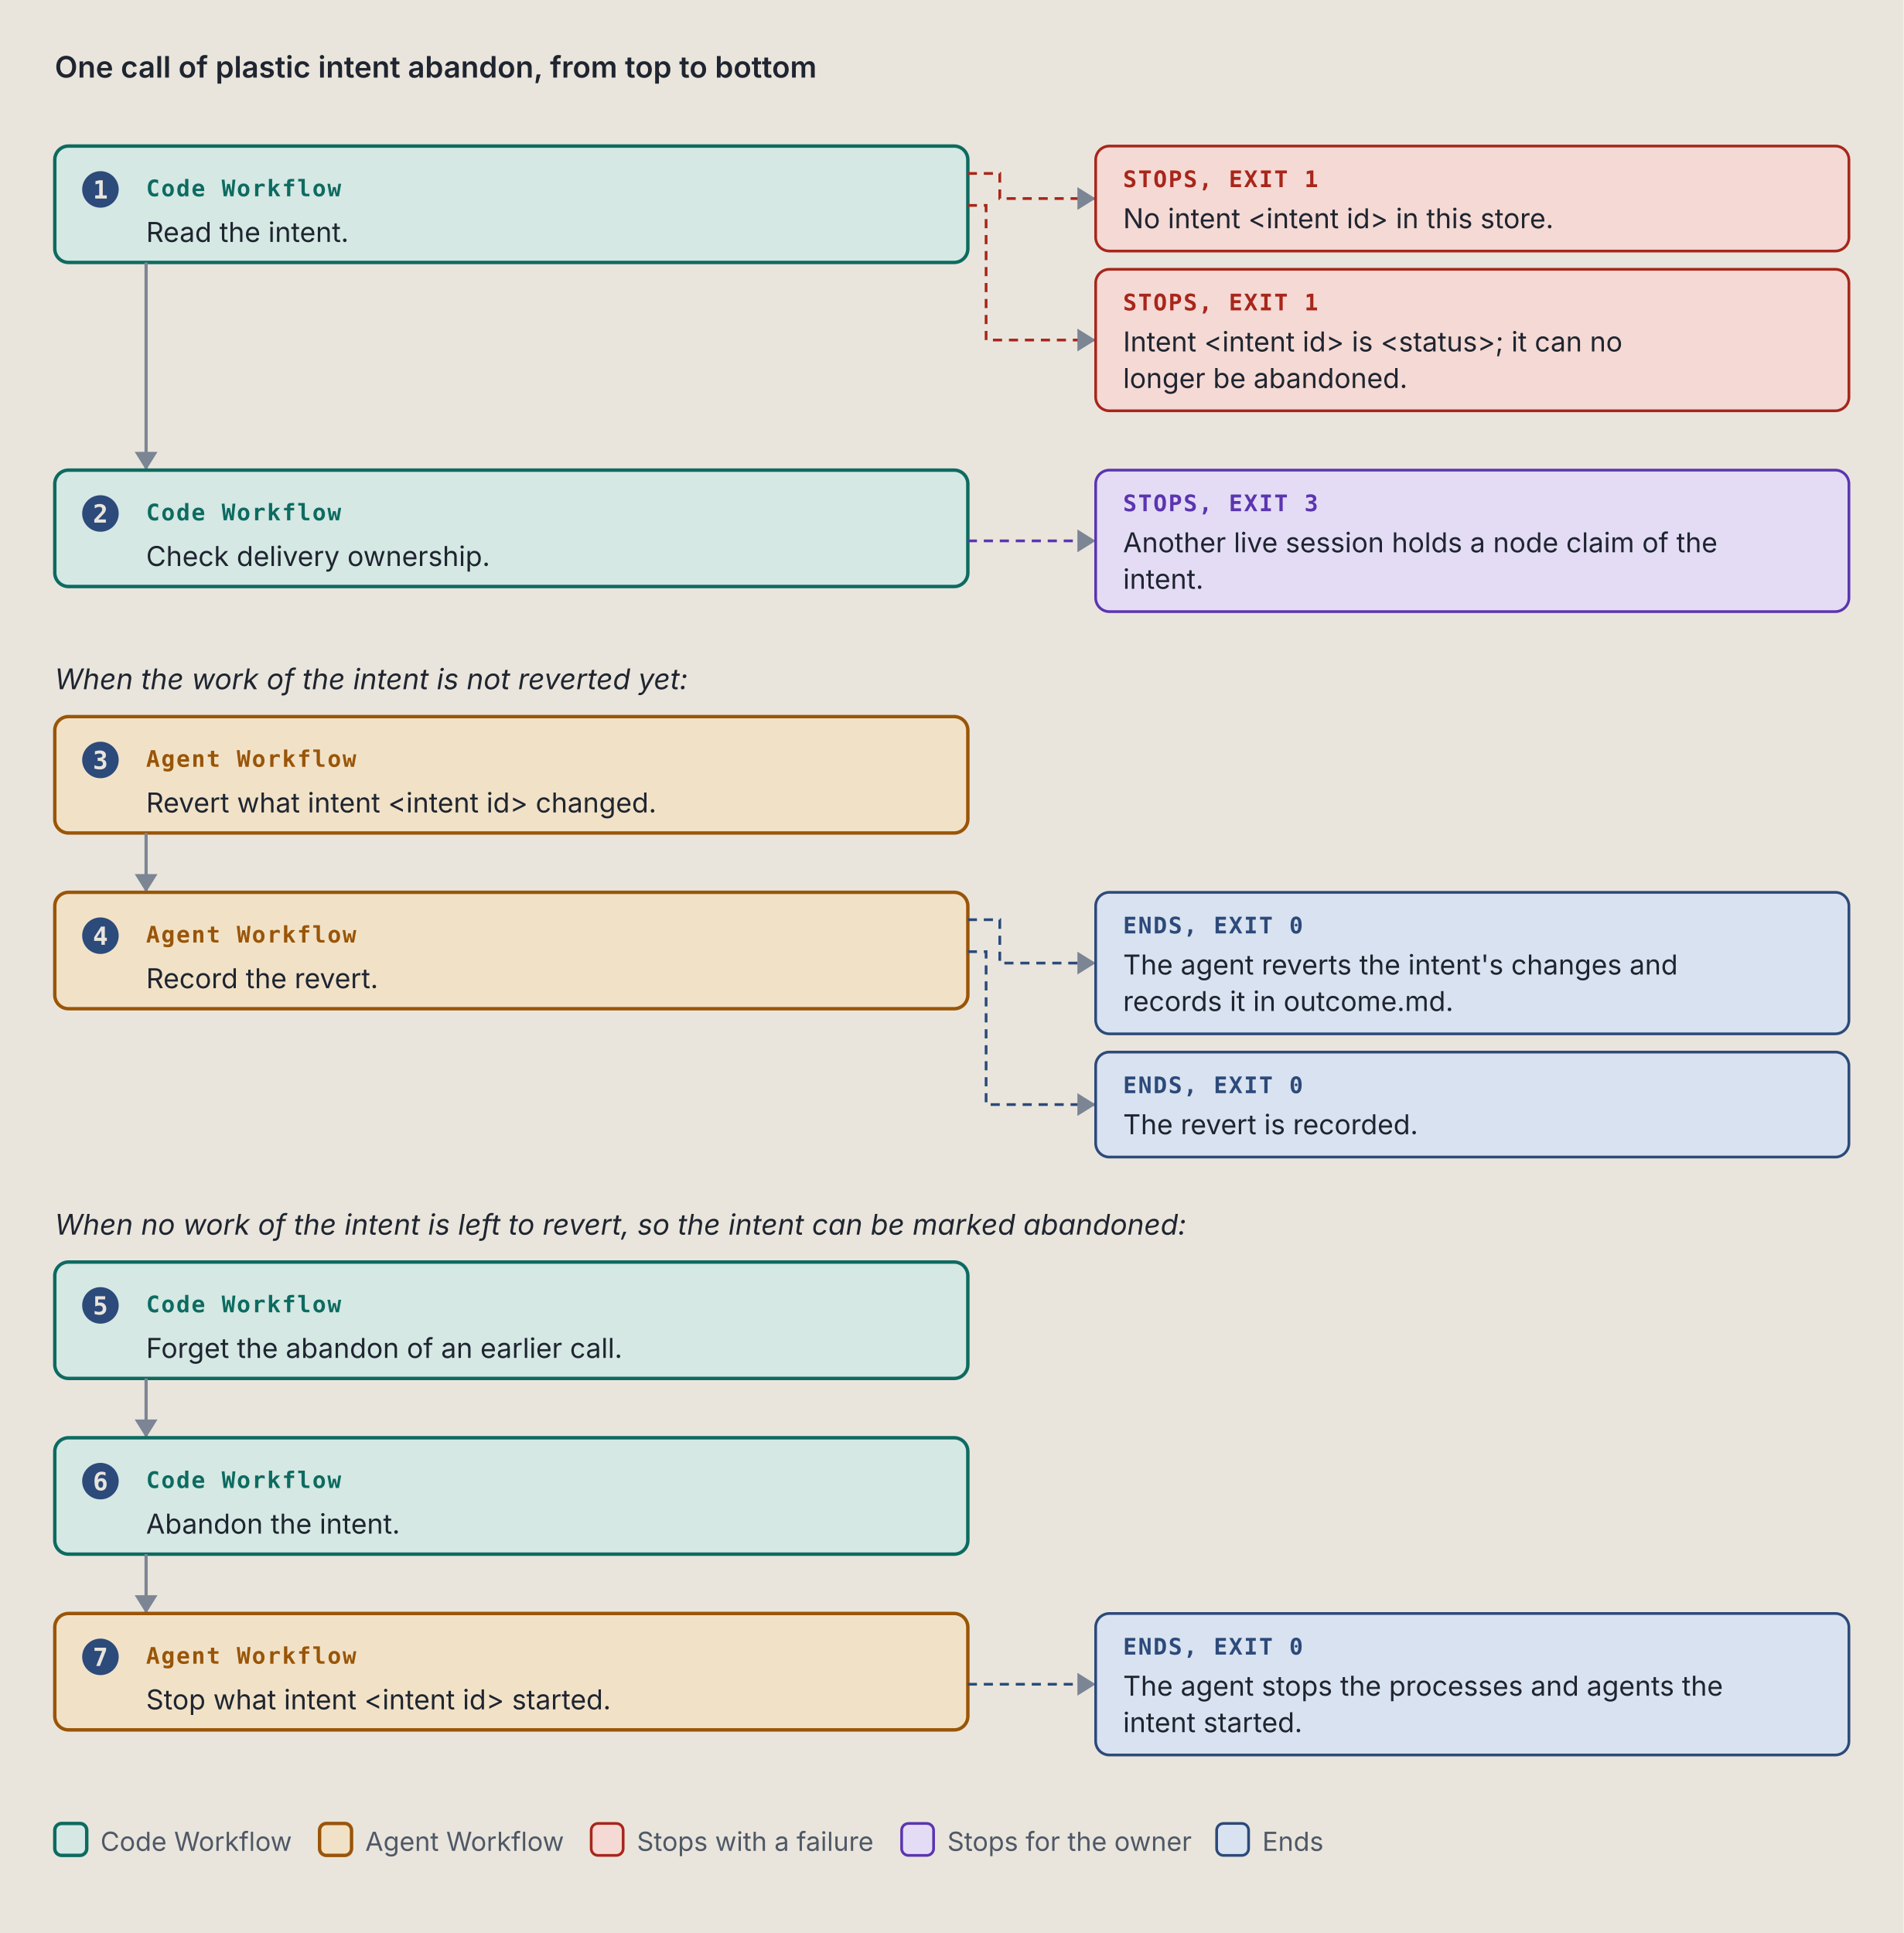
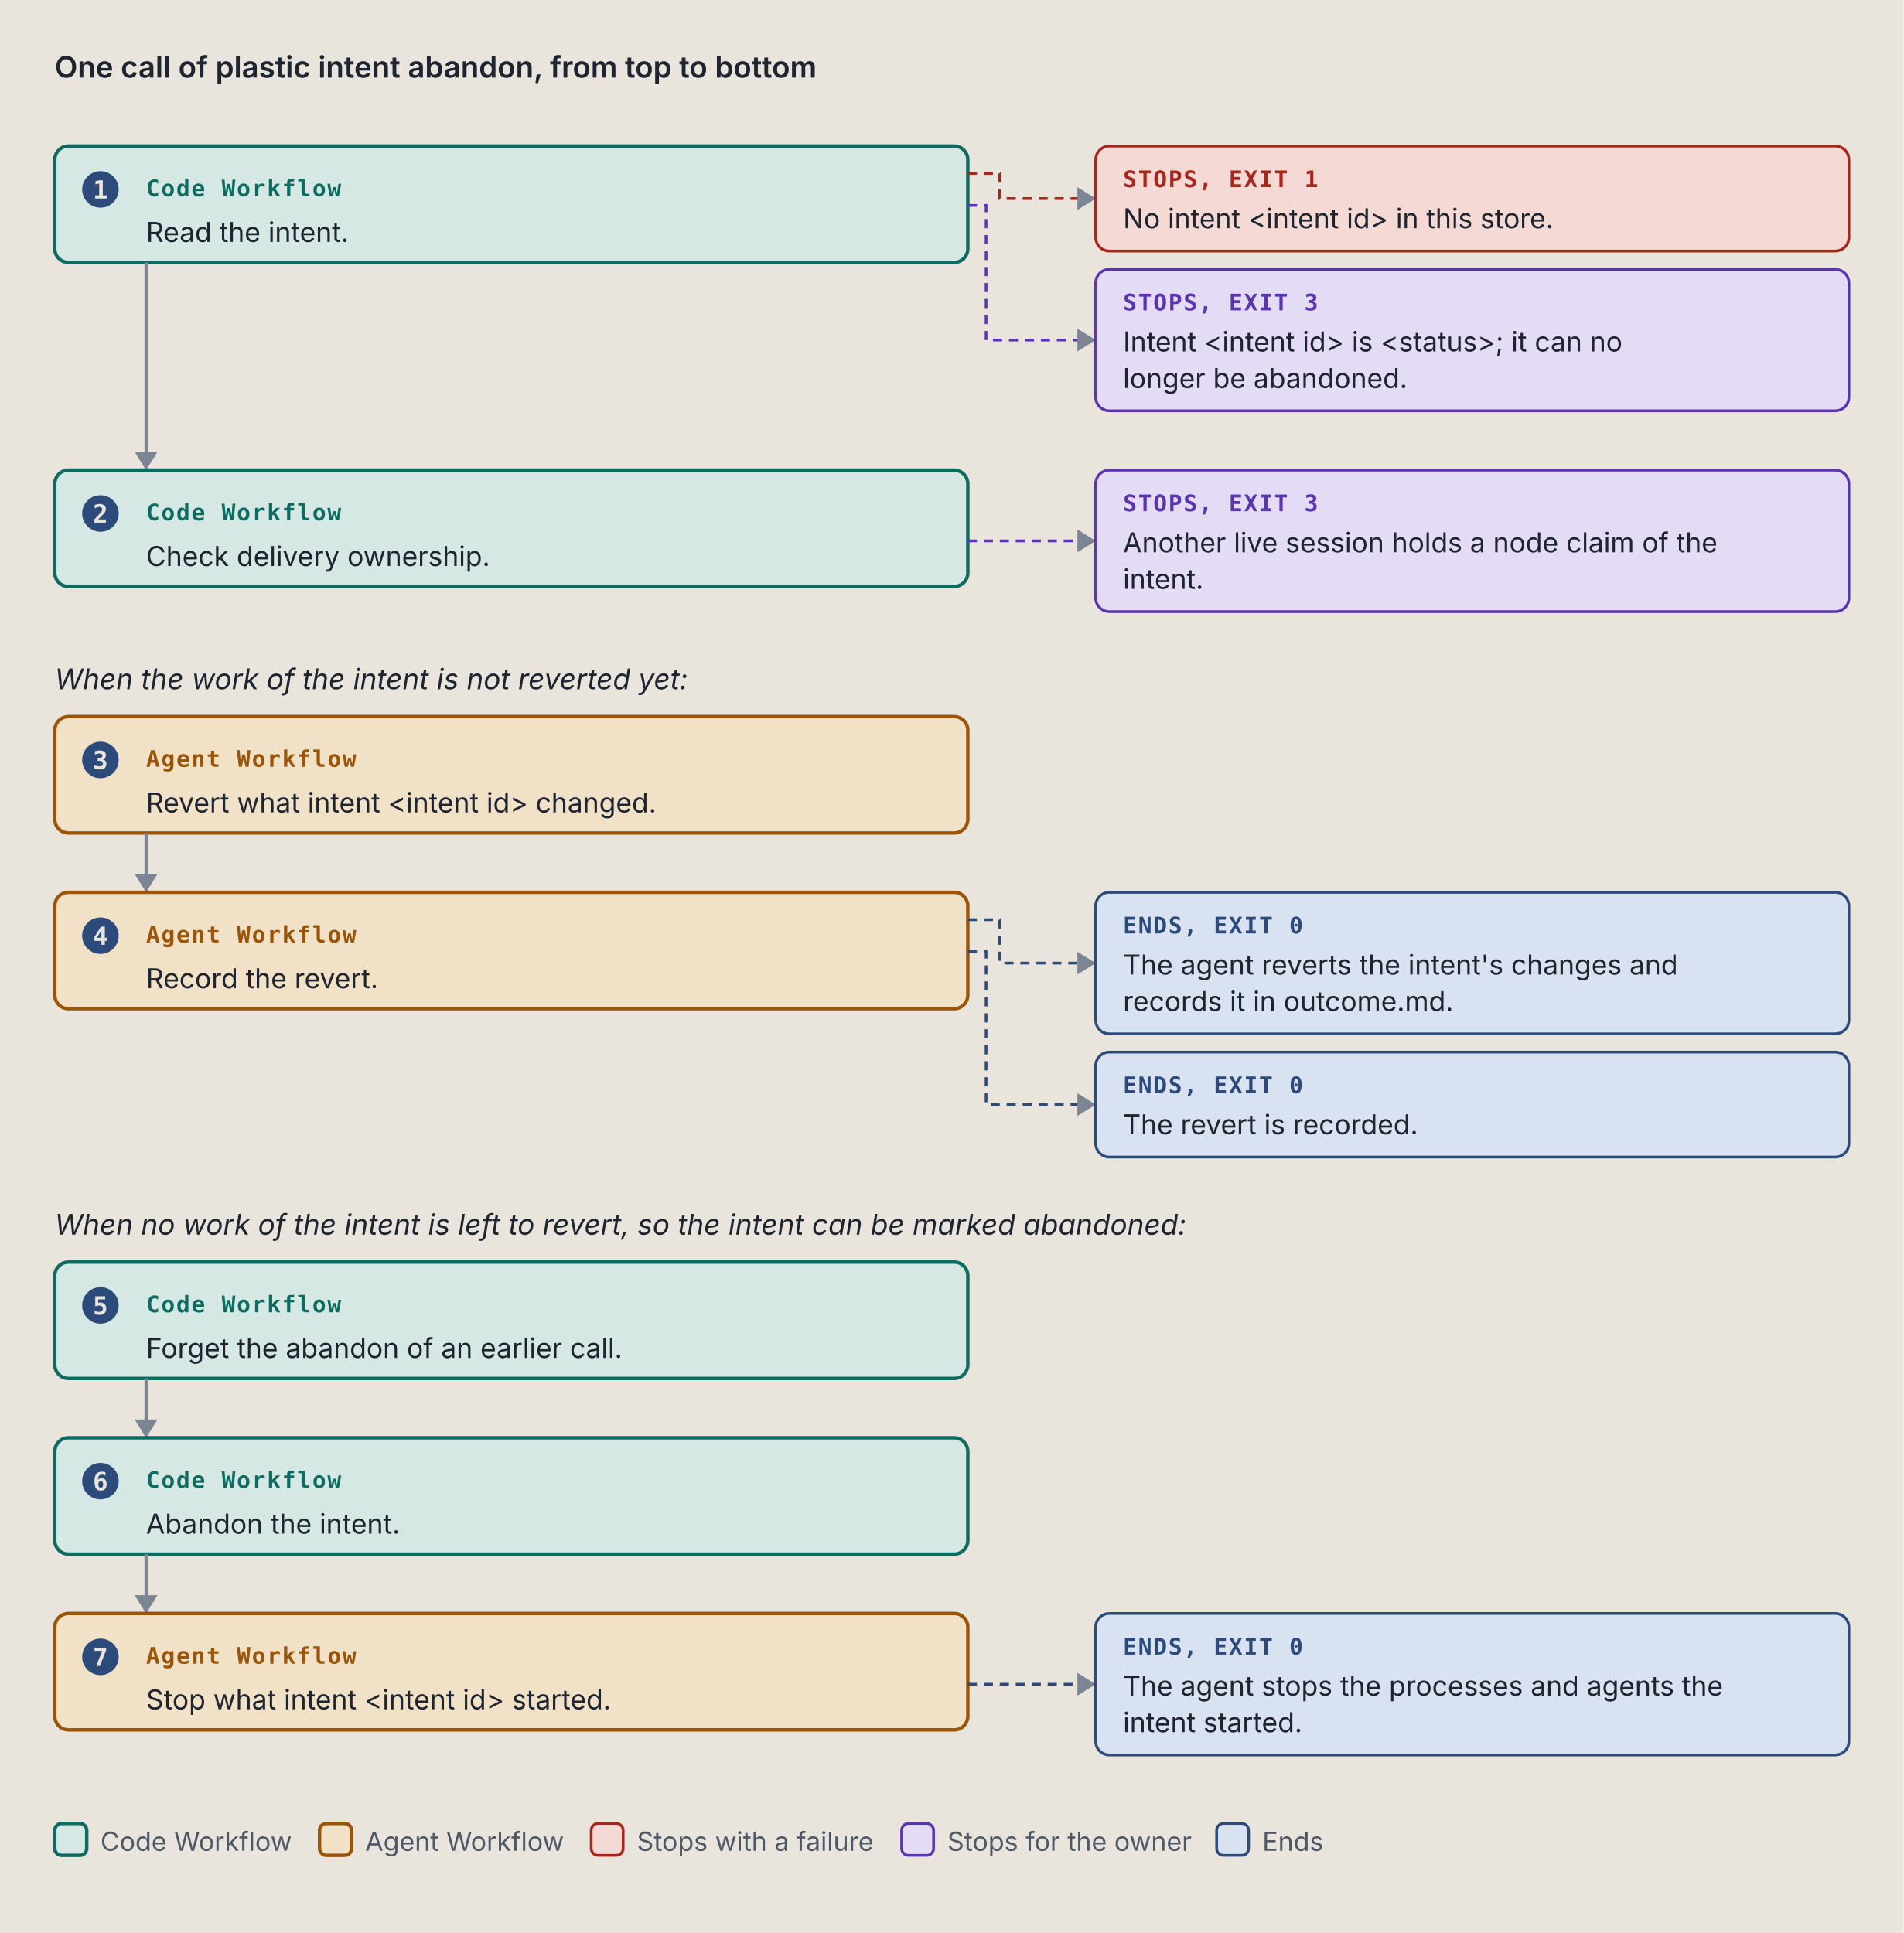
<svg xmlns="http://www.w3.org/2000/svg" viewBox="0 0 834 847" width="834" height="847" role="img" xml:space="preserve">
  <style>.ground { fill: #e9e5dc; }
.card { fill: #f4f1ea; stroke: #7c8594; stroke-width: 1; }
.lane-code { fill: #d5e8e3; stroke: #0d6b61; stroke-width: 1.5; }
.lane-agent { fill: #f1e2c7; stroke: #9a5508; stroke-width: 1.5; }
.stop-refusal { fill: #e4dcf5; stroke: #5b35b0; stroke-width: 1.2; }
.stop-failure { fill: #f4d9d4; stroke: #a8261b; stroke-width: 1.2; }
.end { fill: #d9e2f0; stroke: #2c4a7a; stroke-width: 1.2; }
.stop-end { fill: #d9e2f0; stroke: #2c4a7a; stroke-width: 1.2; }
.stop-handoff { fill: #f1e2c7; stroke: #9a5508; stroke-width: 1.2; stroke-dasharray: 5 3; }
.wire-handoff { fill: none; stroke: #9a5508; stroke-width: 1.2; stroke-dasharray: 4 3; }
.wire-end { fill: none; stroke: #2c4a7a; stroke-width: 1.2; stroke-dasharray: 4 3; }
.tag-handoff { fill: #9a5508; }
.k { fill: #4f5866; font: 11.5px "IBM Plex Sans", system-ui, -apple-system, "Segoe UI", sans-serif; }
.way { fill: #1f2530; font: italic 12.5px "IBM Plex Sans", system-ui, -apple-system, "Segoe UI", sans-serif; }
.wire { fill: none; stroke: #7c8594; stroke-width: 1.4; }
.wire-read { fill: none; stroke: #7c8594; stroke-width: 1.4; stroke-dasharray: 5 3; }
.wire-refusal { fill: none; stroke: #5b35b0; stroke-width: 1.2; stroke-dasharray: 4 3; }
.wire-failure { fill: none; stroke: #a8261b; stroke-width: 1.2; stroke-dasharray: 4 3; }
.head { fill: #7c8594; }
.t { fill: #1f2530; font: 12px "IBM Plex Sans", system-ui, -apple-system, "Segoe UI", sans-serif; }
.tb { fill: #1f2530; font: 600 13px "IBM Plex Sans", system-ui, -apple-system, "Segoe UI", sans-serif; }
.tm { fill: #1f2530; font: 11.5px "IBM Plex Mono", ui-monospace, Menlo, Consolas, monospace; }
.tag { font: 600 10px "IBM Plex Mono", ui-monospace, Menlo, Consolas, monospace; letter-spacing: .06em; }
.tag-code { fill: #0d6b61; } .tag-agent { fill: #9a5508; } .tag-refusal { fill: #5b35b0; }
.tag-failure { fill: #a8261b; } .tag-end { fill: #2c4a7a; } .tag-muted { fill: #4f5866; }
.tm.tag-muted { font-size: 10.5px; }
.db { fill: #d9e2f0; stroke: #2c4a7a; stroke-width: 1.2; }
.codebox { fill: #f4f1ea; stroke: #7c8594; stroke-width: 1; }
.cx { fill: #1f2530; font: 12px "IBM Plex Mono", ui-monospace, Menlo, Consolas, monospace; white-space: pre; }
.cx-n { fill: #4f5866; font: 11px "IBM Plex Mono", ui-monospace, Menlo, Consolas, monospace; }
.cx-k { fill: #5b35b0; } .cx-s { fill: #9a5508; } .cx-y { fill: #0d6b61; }
.cx-w { fill: #2c4a7a; font-weight: 600; } .cx-t { fill: #a8261b; } .cx-c { fill: #4f5866; font-style: italic; }
.badge { fill: #2c4a7a; } .badge-t { fill: #e9e5dc; font: 600 11px "IBM Plex Mono", ui-monospace, Menlo, Consolas, monospace; }
.bracket { fill: none; stroke: #2c4a7a; stroke-width: 1.4; }
.term { fill: #16191e; stroke: #7c8594; stroke-width: 1; }
.term-t { fill: #e6e2d8; font: 12px "IBM Plex Mono", ui-monospace, Menlo, Consolas, monospace; }
.term-p { fill: #8fd18f; font: 12px "IBM Plex Mono", ui-monospace, Menlo, Consolas, monospace; }
.term-m { fill: #a3abb6; font: 12px "IBM Plex Mono", ui-monospace, Menlo, Consolas, monospace; }
.big { font: 700 36px "IBM Plex Mono", ui-monospace, Menlo, Consolas, monospace; }

@media (prefers-color-scheme: dark) {
.ground { fill: #171a1f; }
.card { fill: #20242b; stroke: #8a93a2; stroke-width: 1; }
.lane-code { fill: #173a36; stroke: #5cc4b4; stroke-width: 1.5; }
.lane-agent { fill: #3d2e17; stroke: #e5a95a; stroke-width: 1.5; }
.stop-refusal { fill: #2d2445; stroke: #b59cf2; stroke-width: 1.2; }
.stop-failure { fill: #45211e; stroke: #f2958a; stroke-width: 1.2; }
.end { fill: #1f2c42; stroke: #97b6e8; stroke-width: 1.2; }
.stop-end { fill: #1f2c42; stroke: #97b6e8; stroke-width: 1.2; }
.stop-handoff { fill: #3d2e17; stroke: #e5a95a; stroke-width: 1.2; stroke-dasharray: 5 3; }
.wire-handoff { fill: none; stroke: #e5a95a; stroke-width: 1.2; stroke-dasharray: 4 3; }
.wire-end { fill: none; stroke: #97b6e8; stroke-width: 1.2; stroke-dasharray: 4 3; }
.tag-handoff { fill: #e5a95a; }
.k { fill: #b3b9c3; font: 11.5px "IBM Plex Sans", system-ui, -apple-system, "Segoe UI", sans-serif; }
.way { fill: #e8e4da; font: italic 12.5px "IBM Plex Sans", system-ui, -apple-system, "Segoe UI", sans-serif; }
.wire { fill: none; stroke: #8a93a2; stroke-width: 1.4; }
.wire-read { fill: none; stroke: #8a93a2; stroke-width: 1.4; stroke-dasharray: 5 3; }
.wire-refusal { fill: none; stroke: #b59cf2; stroke-width: 1.2; stroke-dasharray: 4 3; }
.wire-failure { fill: none; stroke: #f2958a; stroke-width: 1.2; stroke-dasharray: 4 3; }
.head { fill: #8a93a2; }
.t { fill: #e8e4da; font: 12px "IBM Plex Sans", system-ui, -apple-system, "Segoe UI", sans-serif; }
.tb { fill: #e8e4da; font: 600 13px "IBM Plex Sans", system-ui, -apple-system, "Segoe UI", sans-serif; }
.tm { fill: #e8e4da; font: 11.5px "IBM Plex Mono", ui-monospace, Menlo, Consolas, monospace; }
.tag { font: 600 10px "IBM Plex Mono", ui-monospace, Menlo, Consolas, monospace; letter-spacing: .06em; }
.tag-code { fill: #5cc4b4; } .tag-agent { fill: #e5a95a; } .tag-refusal { fill: #b59cf2; }
.tag-failure { fill: #f2958a; } .tag-end { fill: #97b6e8; } .tag-muted { fill: #b3b9c3; }
.tm.tag-muted { font-size: 10.5px; }
.db { fill: #1f2c42; stroke: #97b6e8; stroke-width: 1.2; }
.codebox { fill: #20242b; stroke: #8a93a2; stroke-width: 1; }
.cx { fill: #e8e4da; font: 12px "IBM Plex Mono", ui-monospace, Menlo, Consolas, monospace; white-space: pre; }
.cx-n { fill: #b3b9c3; font: 11px "IBM Plex Mono", ui-monospace, Menlo, Consolas, monospace; }
.cx-k { fill: #b59cf2; } .cx-s { fill: #e5a95a; } .cx-y { fill: #5cc4b4; }
.cx-w { fill: #97b6e8; font-weight: 600; } .cx-t { fill: #f2958a; } .cx-c { fill: #b3b9c3; font-style: italic; }
.badge { fill: #97b6e8; } .badge-t { fill: #171a1f; font: 600 11px "IBM Plex Mono", ui-monospace, Menlo, Consolas, monospace; }
.bracket { fill: none; stroke: #97b6e8; stroke-width: 1.4; }
.term { fill: #16191e; stroke: #8a93a2; stroke-width: 1; }
.term-t { fill: #e6e2d8; font: 12px "IBM Plex Mono", ui-monospace, Menlo, Consolas, monospace; }
.term-p { fill: #8fd18f; font: 12px "IBM Plex Mono", ui-monospace, Menlo, Consolas, monospace; }
.term-m { fill: #a3abb6; font: 12px "IBM Plex Mono", ui-monospace, Menlo, Consolas, monospace; }
.big { font: 700 36px "IBM Plex Mono", ui-monospace, Menlo, Consolas, monospace; }
}</style>
  <rect width="100%" height="100%" class="ground" />
  <text x="24" y="34" class="tb" text-anchor="start">One call of plastic intent abandon, from top to bottom</text>
  <rect x="24" y="64" width="400" height="51" rx="6" class="lane-code" />
  <circle cx="44" cy="83" r="8" class="badge" />
  <text x="44" y="87" class="badge-t" text-anchor="middle">1</text>
  <text x="64" y="86" class="tag tag-code" text-anchor="start">Code Workflow</text>
  <text x="64" y="106" class="t" text-anchor="start">Read the intent.</text>
  <path d="M 424 76 L 438 76 L 438 87 L 480 87" class="wire-failure" />
  <path d="M 472 82 L 480 87 L 472 92 Z" class="head" />
  <rect x="480" y="64" width="330" height="46" rx="6" class="stop-failure" />
  <text x="492" y="82" class="tag tag-failure" text-anchor="start">STOPS, EXIT 1</text>
  <text x="492" y="100" class="t" text-anchor="start">No intent &lt;intent id&gt; in this store.</text>
-   <path d="M 424 90 L 432 90 L 432 149 L 480 149" class="wire-failure" />
+   <path d="M 424 90 L 432 90 L 432 149 L 480 149" class="wire-refusal" />
  <path d="M 472 144 L 480 149 L 472 154 Z" class="head" />
-   <rect x="480" y="118" width="330" height="62" rx="6" class="stop-failure" />
-   <text x="492" y="136" class="tag tag-failure" text-anchor="start">STOPS, EXIT 1</text>
+   <rect x="480" y="118" width="330" height="62" rx="6" class="stop-refusal" />
+   <text x="492" y="136" class="tag tag-refusal" text-anchor="start">STOPS, EXIT 3</text>
  <text x="492" y="154" class="t" text-anchor="start">Intent &lt;intent id&gt; is &lt;status&gt;; it can no</text>
  <text x="492" y="170" class="t" text-anchor="start">longer be abandoned.</text>
  <path d="M 64 115 L 64 206" class="wire" />
  <path d="M 59 198 L 64 206 L 69 198 Z" class="head" />
  <rect x="24" y="206" width="400" height="51" rx="6" class="lane-code" />
  <circle cx="44" cy="225" r="8" class="badge" />
  <text x="44" y="229" class="badge-t" text-anchor="middle">2</text>
  <text x="64" y="228" class="tag tag-code" text-anchor="start">Code Workflow</text>
  <text x="64" y="248" class="t" text-anchor="start">Check delivery ownership.</text>
  <path d="M 424 237 L 480 237" class="wire-refusal" />
  <path d="M 472 232 L 480 237 L 472 242 Z" class="head" />
  <rect x="480" y="206" width="330" height="62" rx="6" class="stop-refusal" />
  <text x="492" y="224" class="tag tag-refusal" text-anchor="start">STOPS, EXIT 3</text>
  <text x="492" y="242" class="t" text-anchor="start">Another live session holds a node claim of the</text>
  <text x="492" y="258" class="t" text-anchor="start">intent.</text>
  <text x="24" y="302" class="way" text-anchor="start">When the work of the intent is not reverted yet:</text>
  <rect x="24" y="314" width="400" height="51" rx="6" class="lane-agent" />
  <circle cx="44" cy="333" r="8" class="badge" />
  <text x="44" y="337" class="badge-t" text-anchor="middle">3</text>
  <text x="64" y="336" class="tag tag-agent" text-anchor="start">Agent Workflow</text>
  <text x="64" y="356" class="t" text-anchor="start">Revert what intent &lt;intent id&gt; changed.</text>
  <path d="M 64 365 L 64 391" class="wire" />
  <path d="M 59 383 L 64 391 L 69 383 Z" class="head" />
  <rect x="24" y="391" width="400" height="51" rx="6" class="lane-agent" />
  <circle cx="44" cy="410" r="8" class="badge" />
  <text x="44" y="414" class="badge-t" text-anchor="middle">4</text>
  <text x="64" y="413" class="tag tag-agent" text-anchor="start">Agent Workflow</text>
  <text x="64" y="433" class="t" text-anchor="start">Record the revert.</text>
  <path d="M 424 403 L 438 403 L 438 422 L 480 422" class="wire-end" />
  <path d="M 472 417 L 480 422 L 472 427 Z" class="head" />
  <rect x="480" y="391" width="330" height="62" rx="6" class="stop-end" />
  <text x="492" y="409" class="tag tag-end" text-anchor="start">ENDS, EXIT 0</text>
  <text x="492" y="427" class="t" text-anchor="start">The agent reverts the intent's changes and</text>
  <text x="492" y="443" class="t" text-anchor="start">records it in outcome.md.</text>
  <path d="M 424 417 L 432 417 L 432 484 L 480 484" class="wire-end" />
  <path d="M 472 479 L 480 484 L 472 489 Z" class="head" />
  <rect x="480" y="461" width="330" height="46" rx="6" class="stop-end" />
  <text x="492" y="479" class="tag tag-end" text-anchor="start">ENDS, EXIT 0</text>
  <text x="492" y="497" class="t" text-anchor="start">The revert is recorded.</text>
  <text x="24" y="541" class="way" text-anchor="start">When no work of the intent is left to revert, so the intent can be marked abandoned:</text>
  <rect x="24" y="553" width="400" height="51" rx="6" class="lane-code" />
  <circle cx="44" cy="572" r="8" class="badge" />
  <text x="44" y="576" class="badge-t" text-anchor="middle">5</text>
  <text x="64" y="575" class="tag tag-code" text-anchor="start">Code Workflow</text>
  <text x="64" y="595" class="t" text-anchor="start">Forget the abandon of an earlier call.</text>
  <path d="M 64 604 L 64 630" class="wire" />
  <path d="M 59 622 L 64 630 L 69 622 Z" class="head" />
  <rect x="24" y="630" width="400" height="51" rx="6" class="lane-code" />
  <circle cx="44" cy="649" r="8" class="badge" />
  <text x="44" y="653" class="badge-t" text-anchor="middle">6</text>
  <text x="64" y="652" class="tag tag-code" text-anchor="start">Code Workflow</text>
  <text x="64" y="672" class="t" text-anchor="start">Abandon the intent.</text>
  <path d="M 64 681 L 64 707" class="wire" />
  <path d="M 59 699 L 64 707 L 69 699 Z" class="head" />
  <rect x="24" y="707" width="400" height="51" rx="6" class="lane-agent" />
  <circle cx="44" cy="726" r="8" class="badge" />
  <text x="44" y="730" class="badge-t" text-anchor="middle">7</text>
  <text x="64" y="729" class="tag tag-agent" text-anchor="start">Agent Workflow</text>
  <text x="64" y="749" class="t" text-anchor="start">Stop what intent &lt;intent id&gt; started.</text>
  <path d="M 424 738 L 480 738" class="wire-end" />
  <path d="M 472 733 L 480 738 L 472 743 Z" class="head" />
  <rect x="480" y="707" width="330" height="62" rx="6" class="stop-end" />
  <text x="492" y="725" class="tag tag-end" text-anchor="start">ENDS, EXIT 0</text>
  <text x="492" y="743" class="t" text-anchor="start">The agent stops the processes and agents the</text>
  <text x="492" y="759" class="t" text-anchor="start">intent started.</text>
  <rect x="24" y="799" width="14" height="14" rx="3" class="lane-code" />
  <text x="44" y="811" class="k" text-anchor="start">Code Workflow</text>
  <rect x="140" y="799" width="14" height="14" rx="3" class="lane-agent" />
  <text x="160" y="811" class="k" text-anchor="start">Agent Workflow</text>
  <rect x="259" y="799" width="14" height="14" rx="3" class="stop-failure" />
  <text x="279" y="811" class="k" text-anchor="start">Stops with a failure</text>
  <rect x="395" y="799" width="14" height="14" rx="3" class="stop-refusal" />
  <text x="415" y="811" class="k" text-anchor="start">Stops for the owner</text>
  <rect x="533" y="799" width="14" height="14" rx="3" class="stop-end" />
  <text x="553" y="811" class="k" text-anchor="start">Ends</text>
</svg>
